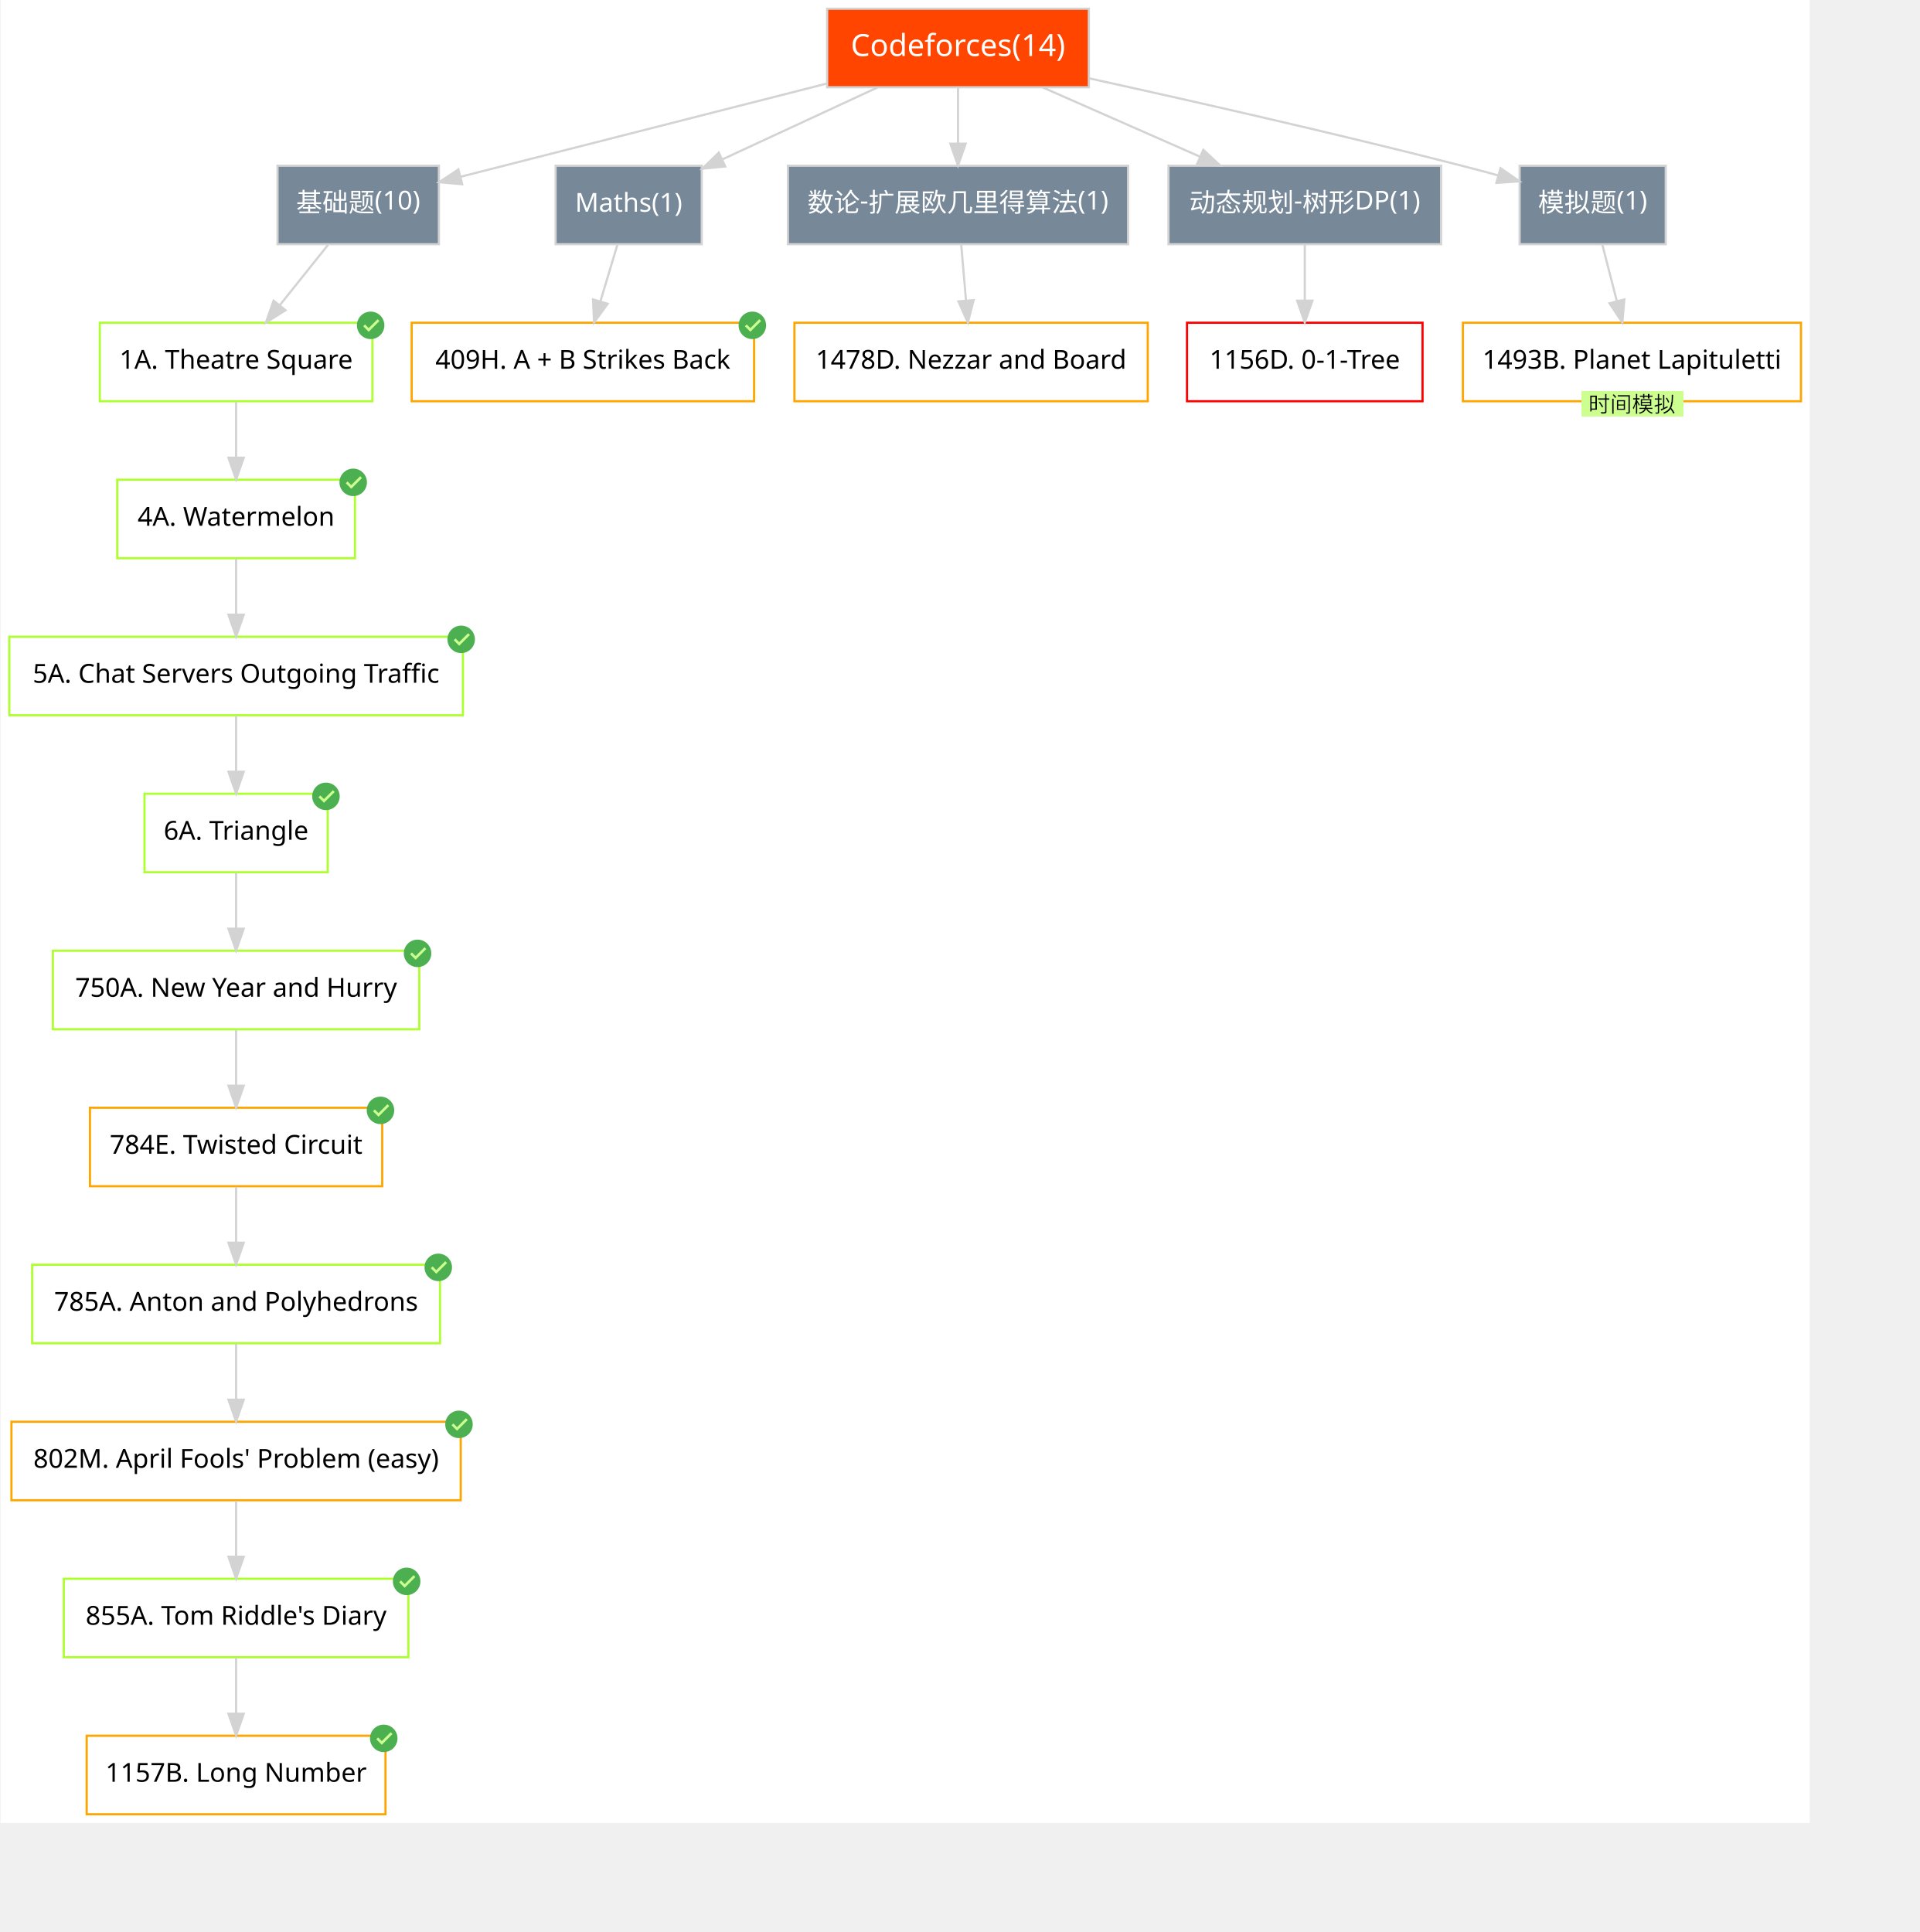
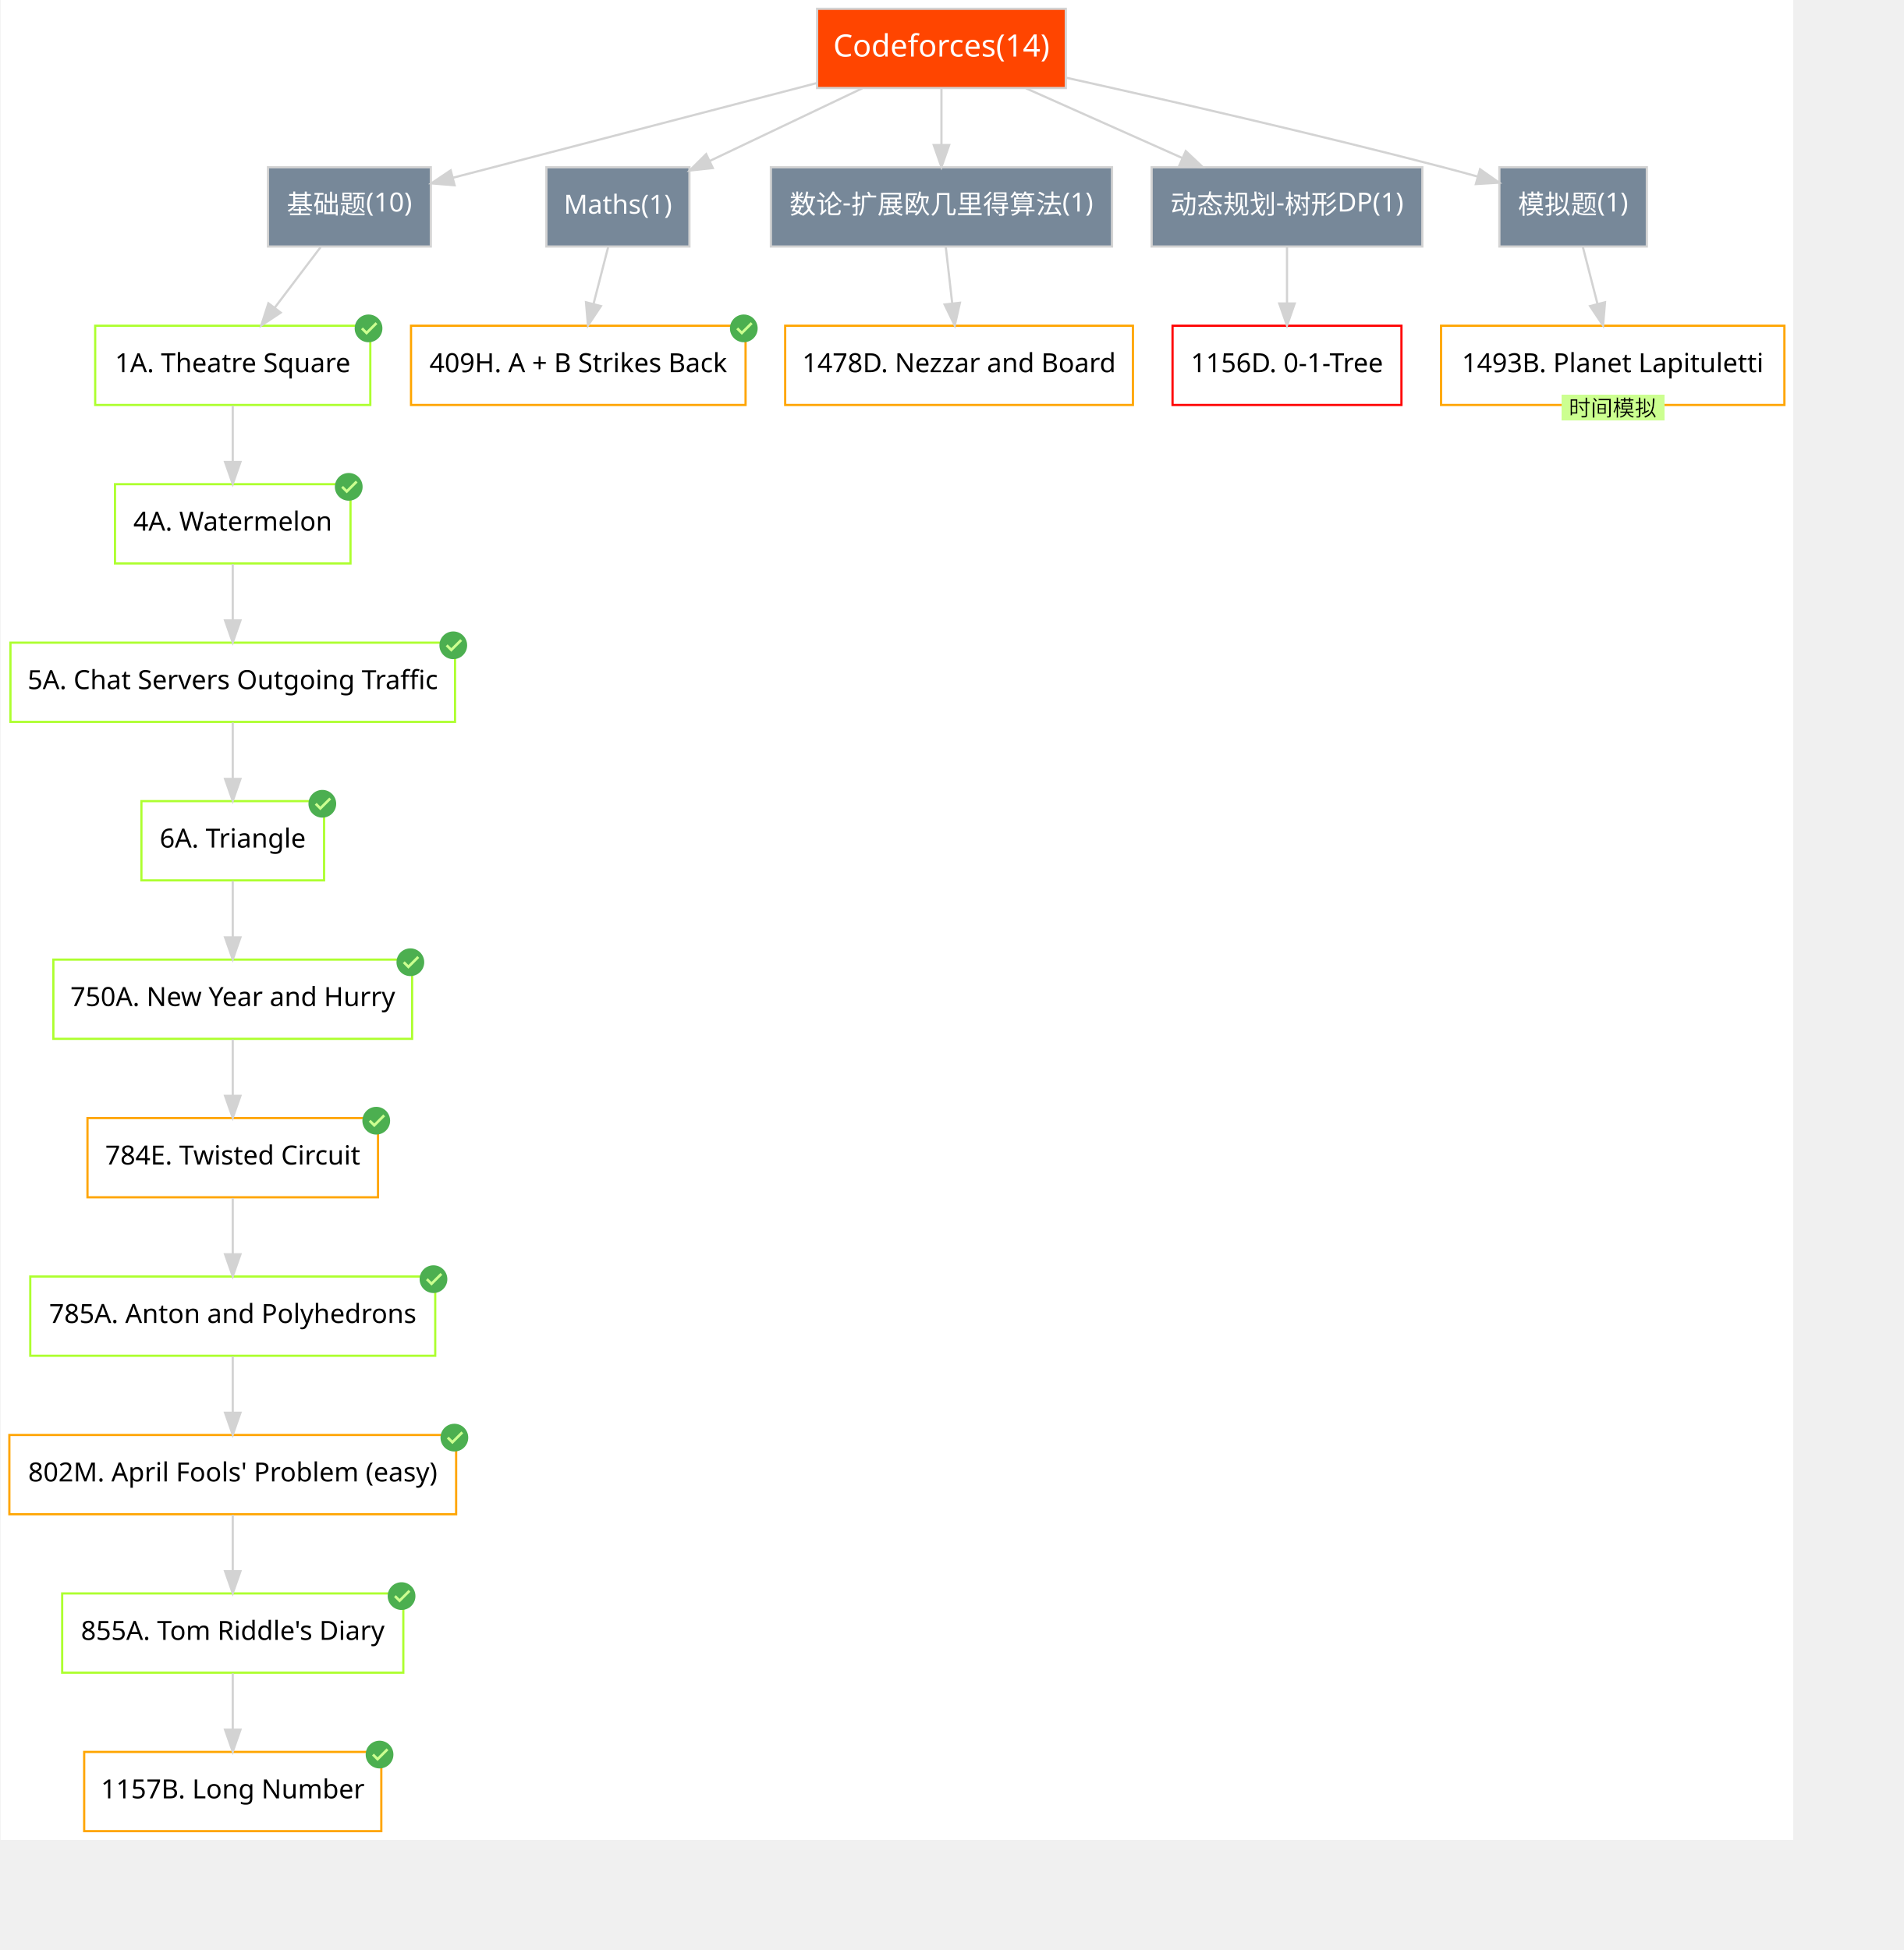
- <svg xmlns="http://www.w3.org/2000/svg" xmlns:xlink="http://www.w3.org/1999/xlink" height="886pt" viewBox="0.00 0.00 879.5 886.0" width="880pt">
+ <svg xmlns="http://www.w3.org/2000/svg" xmlns:xlink="http://www.w3.org/1999/xlink" height="886pt" viewBox="0.00 0.00 864.5 886.0" width="865pt">
  <g class="graph" id="graph0" transform="scale(1 1) rotate(0) translate(4 832)">
-     <polygon fill="white" points="-4,4 -4,-832 825.5,-832 825.5,4 -4,4" stroke="transparent" />
+     <polygon fill="white" points="-4,4 -4,-832 810.5,-832 810.5,4 -4,4" stroke="transparent" />
    <g class="node" id="node1">
      <g id="a_node1">
        <a target="_parent" xlink:href="https://codeforces.com/problemset" xlink:title="Codeforces(14)">
-           <polygon fill="orangered" points="495,-828 375,-828 375,-792 495,-792 495,-828" stroke="lightgrey" />
-           <text fill="white" font-family="Microsoft YaHei" font-size="14.00" text-anchor="middle" x="435" y="-806.3">
+           <polygon fill="orangered" points="480,-828 367,-828 367,-792 480,-792 480,-828" stroke="lightgrey" />
+           <text fill="white" font-family="Microsoft YaHei" font-size="14.00" text-anchor="middle" x="423.5" y="-806.3">
      Codeforces(14)
     </text>
        </a>
      </g>
    </g>
    <g class="node" id="node2">
-       <polygon fill="lightslategray" points="197,-756 123,-756 123,-720 197,-720 197,-756" stroke="lightgrey" />
-       <text fill="white" font-family="Microsoft YaHei" font-size="12.00" text-anchor="middle" x="160" y="-734.9">
+       <polygon fill="lightslategray" points="191.5,-756 117.5,-756 117.5,-720 191.5,-720 191.5,-756" stroke="lightgrey" />
+       <text fill="white" font-family="Microsoft YaHei" font-size="12.00" text-anchor="middle" x="154.5" y="-734.9">
    基础题(10)
   </text>
    </g>
    <g class="edge" id="edge1">
-       <path d="M374.99,-793.72C324.49,-780.87 253.28,-762.74 206.88,-750.93" fill="none" stroke="lightgrey" />
-       <polygon fill="lightgrey" points="207.64,-747.52 197.09,-748.44 205.92,-754.3 207.64,-747.52" stroke="lightgrey" />
+       <path d="M366.78,-794.24C317.67,-781.46 247.47,-763.19 201.45,-751.22" fill="none" stroke="lightgrey" />
+       <polygon fill="lightgrey" points="202.29,-747.82 191.73,-748.69 200.53,-754.59 202.29,-747.82" stroke="lightgrey" />
    </g>
    <g class="node" id="node13">
-       <polygon fill="lightslategray" points="317.5,-756 250.5,-756 250.5,-720 317.5,-720 317.5,-756" stroke="lightgrey" />
-       <text fill="white" font-family="Microsoft YaHei" font-size="12.00" text-anchor="middle" x="284" y="-734.9">
+       <polygon fill="lightslategray" points="309,-756 244,-756 244,-720 309,-720 309,-756" stroke="lightgrey" />
+       <text fill="white" font-family="Microsoft YaHei" font-size="12.00" text-anchor="middle" x="276.5" y="-734.9">
    Maths(1)
   </text>
    </g>
    <g class="edge" id="edge12">
-       <path d="M398.06,-791.88C376.59,-781.92 349.44,-769.34 327.01,-758.94" fill="none" stroke="lightgrey" />
-       <polygon fill="lightgrey" points="328.27,-755.66 317.72,-754.63 325.32,-762.01 328.27,-755.66" stroke="lightgrey" />
+       <path d="M387.54,-791.88C366.57,-781.89 340.02,-769.25 318.14,-758.83" fill="none" stroke="lightgrey" />
+       <polygon fill="lightgrey" points="319.61,-755.65 309.08,-754.51 316.6,-761.97 319.61,-755.65" stroke="lightgrey" />
    </g>
    <g class="node" id="node15">
-       <polygon fill="lightslategray" points="513,-756 357,-756 357,-720 513,-720 513,-756" stroke="lightgrey" />
-       <text fill="white" font-family="Microsoft YaHei" font-size="12.00" text-anchor="middle" x="435" y="-734.9">
+       <polygon fill="lightslategray" points="501,-756 346,-756 346,-720 501,-720 501,-756" stroke="lightgrey" />
+       <text fill="white" font-family="Microsoft YaHei" font-size="12.00" text-anchor="middle" x="423.5" y="-734.9">
    数论-扩展欧几里得算法(1)
   </text>
    </g>
    <g class="edge" id="edge14">
-       <path d="M435,-791.7C435,-783.98 435,-774.71 435,-766.11" fill="none" stroke="lightgrey" />
-       <polygon fill="lightgrey" points="438.5,-766.1 435,-756.1 431.5,-766.1 438.5,-766.1" stroke="lightgrey" />
+       <path d="M423.5,-791.7C423.5,-783.98 423.5,-774.71 423.5,-766.11" fill="none" stroke="lightgrey" />
+       <polygon fill="lightgrey" points="427,-766.1 423.5,-756.1 420,-766.1 427,-766.1" stroke="lightgrey" />
    </g>
    <g class="node" id="node17">
-       <polygon fill="lightslategray" points="656.5,-756 531.5,-756 531.5,-720 656.5,-720 656.5,-756" stroke="lightgrey" />
-       <text fill="white" font-family="Microsoft YaHei" font-size="12.00" text-anchor="middle" x="594" y="-734.9">
+       <polygon fill="lightslategray" points="642,-756 519,-756 519,-720 642,-720 642,-756" stroke="lightgrey" />
+       <text fill="white" font-family="Microsoft YaHei" font-size="12.00" text-anchor="middle" x="580.5" y="-734.9">
    动态规划-树形DP(1)
   </text>
    </g>
    <g class="edge" id="edge16">
-       <path d="M473.9,-791.88C495.63,-782.31 522.9,-770.3 545.96,-760.15" fill="none" stroke="lightgrey" />
-       <polygon fill="lightgrey" points="547.49,-763.3 555.23,-756.07 544.67,-756.89 547.49,-763.3" stroke="lightgrey" />
+       <path d="M461.91,-791.88C483.37,-782.31 510.3,-770.3 533.07,-760.15" fill="none" stroke="lightgrey" />
+       <polygon fill="lightgrey" points="534.51,-763.34 542.22,-756.07 531.66,-756.94 534.51,-763.34" stroke="lightgrey" />
    </g>
    <g class="node" id="node19">
-       <polygon fill="lightslategray" points="759.5,-756 692.5,-756 692.5,-720 759.5,-720 759.5,-756" stroke="lightgrey" />
-       <text fill="white" font-family="Microsoft YaHei" font-size="12.00" text-anchor="middle" x="726" y="-734.9">
+       <polygon fill="lightslategray" points="744,-756 677,-756 677,-720 744,-720 744,-756" stroke="lightgrey" />
+       <text fill="white" font-family="Microsoft YaHei" font-size="12.00" text-anchor="middle" x="710.5" y="-734.9">
    模拟题(1)
   </text>
    </g>
    <g class="edge" id="edge18">
-       <path d="M495.03,-796.1C541.77,-785.84 608.2,-770.81 666,-756 671.38,-754.62 677,-753.12 682.57,-751.59" fill="none" stroke="lightgrey" />
-       <polygon fill="lightgrey" points="683.75,-754.89 692.44,-748.83 681.87,-748.15 683.75,-754.89" stroke="lightgrey" />
+       <path d="M480.39,-796.64C526.64,-786.39 593.49,-771.09 651.5,-756 656.53,-754.69 661.78,-753.27 666.99,-751.81" fill="none" stroke="lightgrey" />
+       <polygon fill="lightgrey" points="668.22,-755.1 676.89,-749.01 666.31,-748.37 668.22,-755.1" stroke="lightgrey" />
    </g>
    <g class="node" id="node3">
      <g id="a_node3">
        <a target="_parent" xlink:href="https://codeforces.com/problemset/problem/1/A" xlink:title="1A. Theatre Square">
-           <polygon fill="none" points="166.5,-684 41.5,-684 41.5,-648 166.5,-648 166.5,-684" stroke="greenyellow" />
-           <text font-family="Microsoft YaHei" font-size="12.00" text-anchor="middle" x="104" y="-662.9">
+           <polygon fill="none" points="164,-684 39,-684 39,-648 164,-648 164,-684" stroke="greenyellow" />
+           <text font-family="Microsoft YaHei" font-size="12.00" text-anchor="middle" x="101.5" y="-662.9">
      1A. Theatre Square
     </text>
        </a>
      </g>
-       <g transform="translate(158.5, -690.0) scale(0.3)">
+       <g transform="translate(156.0, -690.0) scale(0.3)">
        <circle cx="24" cy="24" fill="#4caf50" r="21" />
        <polygon fill="#ccff90" points="34.6,14.6 21,28.2 15.4,22.6 12.6,25.4 21,33.8 37.4,17.4" />
      </g>
    </g>
    <g class="edge" id="edge2">
-       <path d="M146.16,-719.7C139.51,-711.39 131.42,-701.28 124.11,-692.14" fill="none" stroke="lightgrey" />
-       <polygon fill="lightgrey" points="126.66,-689.73 117.68,-684.1 121.2,-694.1 126.66,-689.73" stroke="lightgrey" />
+       <path d="M141.4,-719.7C135.11,-711.39 127.45,-701.28 120.54,-692.14" fill="none" stroke="lightgrey" />
+       <polygon fill="lightgrey" points="123.28,-689.96 114.45,-684.1 117.7,-694.19 123.28,-689.96" stroke="lightgrey" />
    </g>
    <g class="node" id="node4">
      <g id="a_node4">
        <a target="_parent" xlink:href="https://codeforces.com/problemset/problem/4/A" xlink:title="4A. Watermelon">
-           <polygon fill="none" points="158.5,-612 49.5,-612 49.5,-576 158.5,-576 158.5,-612" stroke="greenyellow" />
-           <text font-family="Microsoft YaHei" font-size="12.00" text-anchor="middle" x="104" y="-590.9">
+           <polygon fill="none" points="155,-612 48,-612 48,-576 155,-576 155,-612" stroke="greenyellow" />
+           <text font-family="Microsoft YaHei" font-size="12.00" text-anchor="middle" x="101.5" y="-590.9">
      4A. Watermelon
     </text>
        </a>
      </g>
-       <g transform="translate(150.5, -618.0) scale(0.3)">
+       <g transform="translate(147.0, -618.0) scale(0.3)">
        <circle cx="24" cy="24" fill="#4caf50" r="21" />
        <polygon fill="#ccff90" points="34.6,14.6 21,28.2 15.4,22.6 12.6,25.4 21,33.8 37.4,17.4" />
      </g>
    </g>
    <g class="edge" id="edge3">
-       <path d="M104,-647.7C104,-639.98 104,-630.71 104,-622.11" fill="none" stroke="lightgrey" />
-       <polygon fill="lightgrey" points="107.5,-622.1 104,-612.1 100.5,-622.1 107.5,-622.1" stroke="lightgrey" />
+       <path d="M101.5,-647.7C101.5,-639.98 101.5,-630.71 101.5,-622.11" fill="none" stroke="lightgrey" />
+       <polygon fill="lightgrey" points="105,-622.1 101.5,-612.1 98,-622.1 105,-622.1" stroke="lightgrey" />
    </g>
    <g class="node" id="node5">
      <g id="a_node5">
        <a target="_parent" xlink:href="https://codeforces.com/problemset/problem/5/A" xlink:title="5A. Chat Servers Outgoing Traffic">
-           <polygon fill="none" points="208,-540 0,-540 0,-504 208,-504 208,-540" stroke="greenyellow" />
-           <text font-family="Microsoft YaHei" font-size="12.00" text-anchor="middle" x="104" y="-518.9">
+           <polygon fill="none" points="202.5,-540 0.5,-540 0.5,-504 202.5,-504 202.5,-540" stroke="greenyellow" />
+           <text font-family="Microsoft YaHei" font-size="12.00" text-anchor="middle" x="101.5" y="-518.9">
      5A. Chat Servers Outgoing Traffic
     </text>
        </a>
      </g>
-       <g transform="translate(200.0, -546.0) scale(0.3)">
+       <g transform="translate(194.5, -546.0) scale(0.3)">
        <circle cx="24" cy="24" fill="#4caf50" r="21" />
        <polygon fill="#ccff90" points="34.6,14.6 21,28.2 15.4,22.6 12.6,25.4 21,33.8 37.4,17.4" />
      </g>
    </g>
    <g class="edge" id="edge4">
-       <path d="M104,-575.7C104,-567.98 104,-558.71 104,-550.11" fill="none" stroke="lightgrey" />
-       <polygon fill="lightgrey" points="107.5,-550.1 104,-540.1 100.5,-550.1 107.5,-550.1" stroke="lightgrey" />
+       <path d="M101.5,-575.7C101.5,-567.98 101.5,-558.71 101.5,-550.11" fill="none" stroke="lightgrey" />
+       <polygon fill="lightgrey" points="105,-550.1 101.5,-540.1 98,-550.1 105,-550.1" stroke="lightgrey" />
    </g>
    <g class="node" id="node6">
      <g id="a_node6">
        <a target="_parent" xlink:href="https://codeforces.com/problemset/problem/6/A" xlink:title="6A. Triangle">
-           <polygon fill="none" points="146,-468 62,-468 62,-432 146,-432 146,-468" stroke="greenyellow" />
-           <text font-family="Microsoft YaHei" font-size="12.00" text-anchor="middle" x="104" y="-446.9">
+           <polygon fill="none" points="143,-468 60,-468 60,-432 143,-432 143,-468" stroke="greenyellow" />
+           <text font-family="Microsoft YaHei" font-size="12.00" text-anchor="middle" x="101.5" y="-446.9">
      6A. Triangle
     </text>
        </a>
      </g>
-       <g transform="translate(138.0, -474.0) scale(0.3)">
+       <g transform="translate(135.0, -474.0) scale(0.3)">
        <circle cx="24" cy="24" fill="#4caf50" r="21" />
        <polygon fill="#ccff90" points="34.6,14.6 21,28.2 15.4,22.6 12.6,25.4 21,33.8 37.4,17.4" />
      </g>
    </g>
    <g class="edge" id="edge5">
-       <path d="M104,-503.7C104,-495.98 104,-486.71 104,-478.11" fill="none" stroke="lightgrey" />
-       <polygon fill="lightgrey" points="107.5,-478.1 104,-468.1 100.5,-478.1 107.5,-478.1" stroke="lightgrey" />
+       <path d="M101.5,-503.7C101.5,-495.98 101.5,-486.71 101.5,-478.11" fill="none" stroke="lightgrey" />
+       <polygon fill="lightgrey" points="105,-478.1 101.5,-468.1 98,-478.1 105,-478.1" stroke="lightgrey" />
    </g>
    <g class="node" id="node7">
      <g id="a_node7">
        <a target="_parent" xlink:href="https://codeforces.com/problemset/problem/750/A" xlink:title="750A. New Year and Hurry">
-           <polygon fill="none" points="188,-396 20,-396 20,-360 188,-360 188,-396" stroke="greenyellow" />
-           <text font-family="Microsoft YaHei" font-size="12.00" text-anchor="middle" x="104" y="-374.9">
+           <polygon fill="none" points="183,-396 20,-396 20,-360 183,-360 183,-396" stroke="greenyellow" />
+           <text font-family="Microsoft YaHei" font-size="12.00" text-anchor="middle" x="101.5" y="-374.9">
      750A. New Year and Hurry
     </text>
        </a>
      </g>
-       <g transform="translate(180.0, -402.0) scale(0.3)">
+       <g transform="translate(175.0, -402.0) scale(0.3)">
        <circle cx="24" cy="24" fill="#4caf50" r="21" />
        <polygon fill="#ccff90" points="34.6,14.6 21,28.2 15.4,22.6 12.6,25.4 21,33.8 37.4,17.4" />
      </g>
    </g>
    <g class="edge" id="edge6">
-       <path d="M104,-431.7C104,-423.98 104,-414.71 104,-406.11" fill="none" stroke="lightgrey" />
-       <polygon fill="lightgrey" points="107.5,-406.1 104,-396.1 100.5,-406.1 107.5,-406.1" stroke="lightgrey" />
+       <path d="M101.5,-431.7C101.5,-423.98 101.5,-414.71 101.5,-406.11" fill="none" stroke="lightgrey" />
+       <polygon fill="lightgrey" points="105,-406.1 101.5,-396.1 98,-406.1 105,-406.1" stroke="lightgrey" />
    </g>
    <g class="node" id="node8">
      <g id="a_node8">
        <a target="_parent" xlink:href="https://codeforces.com/problemset/problem/784/E" xlink:title="784E. Twisted Circuit">
-           <polygon fill="none" points="171,-324 37,-324 37,-288 171,-288 171,-324" stroke="orange" />
-           <text font-family="Microsoft YaHei" font-size="12.00" text-anchor="middle" x="104" y="-302.9">
+           <polygon fill="none" points="167.5,-324 35.5,-324 35.5,-288 167.5,-288 167.5,-324" stroke="orange" />
+           <text font-family="Microsoft YaHei" font-size="12.00" text-anchor="middle" x="101.5" y="-302.9">
      784E. Twisted Circuit
     </text>
        </a>
      </g>
-       <g transform="translate(163.0, -330.0) scale(0.3)">
+       <g transform="translate(159.5, -330.0) scale(0.3)">
        <circle cx="24" cy="24" fill="#4caf50" r="21" />
        <polygon fill="#ccff90" points="34.6,14.6 21,28.2 15.4,22.6 12.6,25.4 21,33.8 37.4,17.4" />
      </g>
    </g>
    <g class="edge" id="edge7">
-       <path d="M104,-359.7C104,-351.98 104,-342.71 104,-334.11" fill="none" stroke="lightgrey" />
-       <polygon fill="lightgrey" points="107.5,-334.1 104,-324.1 100.5,-334.1 107.5,-334.1" stroke="lightgrey" />
+       <path d="M101.5,-359.7C101.5,-351.98 101.5,-342.71 101.5,-334.11" fill="none" stroke="lightgrey" />
+       <polygon fill="lightgrey" points="105,-334.1 101.5,-324.1 98,-334.1 105,-334.1" stroke="lightgrey" />
    </g>
    <g class="node" id="node9">
      <g id="a_node9">
        <a target="_parent" xlink:href="https://codeforces.com/problemset/problem/785/A" xlink:title="785A. Anton and Polyhedrons">
-           <polygon fill="none" points="197.5,-252 10.5,-252 10.5,-216 197.5,-216 197.5,-252" stroke="greenyellow" />
-           <text font-family="Microsoft YaHei" font-size="12.00" text-anchor="middle" x="104" y="-230.9">
+           <polygon fill="none" points="193.5,-252 9.5,-252 9.5,-216 193.5,-216 193.5,-252" stroke="greenyellow" />
+           <text font-family="Microsoft YaHei" font-size="12.00" text-anchor="middle" x="101.5" y="-230.9">
      785A. Anton and Polyhedrons
     </text>
        </a>
      </g>
-       <g transform="translate(189.5, -258.0) scale(0.3)">
+       <g transform="translate(185.5, -258.0) scale(0.3)">
        <circle cx="24" cy="24" fill="#4caf50" r="21" />
        <polygon fill="#ccff90" points="34.6,14.6 21,28.2 15.4,22.6 12.6,25.4 21,33.8 37.4,17.4" />
      </g>
    </g>
    <g class="edge" id="edge8">
-       <path d="M104,-287.7C104,-279.98 104,-270.71 104,-262.11" fill="none" stroke="lightgrey" />
-       <polygon fill="lightgrey" points="107.5,-262.1 104,-252.1 100.5,-262.1 107.5,-262.1" stroke="lightgrey" />
+       <path d="M101.5,-287.7C101.5,-279.98 101.5,-270.71 101.5,-262.11" fill="none" stroke="lightgrey" />
+       <polygon fill="lightgrey" points="105,-262.1 101.5,-252.1 98,-262.1 105,-262.1" stroke="lightgrey" />
    </g>
    <g class="node" id="node10">
      <g id="a_node10">
        <a target="_parent" xlink:href="https://codeforces.com/problemset/problem/802/M" xlink:title="802M. April Fools' Problem (easy)">
-           <polygon fill="none" points="207,-180 1,-180 1,-144 207,-144 207,-180" stroke="orange" />
-           <text font-family="Microsoft YaHei" font-size="12.00" text-anchor="middle" x="104" y="-158.9">
+           <polygon fill="none" points="203,-180 0,-180 0,-144 203,-144 203,-180" stroke="orange" />
+           <text font-family="Microsoft YaHei" font-size="12.00" text-anchor="middle" x="101.5" y="-158.9">
      802M. April Fools' Problem (easy)
     </text>
        </a>
      </g>
-       <g transform="translate(199.0, -186.0) scale(0.3)">
+       <g transform="translate(195.0, -186.0) scale(0.3)">
        <circle cx="24" cy="24" fill="#4caf50" r="21" />
        <polygon fill="#ccff90" points="34.6,14.6 21,28.2 15.4,22.6 12.6,25.4 21,33.8 37.4,17.4" />
      </g>
    </g>
    <g class="edge" id="edge9">
-       <path d="M104,-215.7C104,-207.98 104,-198.71 104,-190.11" fill="none" stroke="lightgrey" />
-       <polygon fill="lightgrey" points="107.5,-190.1 104,-180.1 100.5,-190.1 107.5,-190.1" stroke="lightgrey" />
+       <path d="M101.5,-215.7C101.5,-207.98 101.5,-198.71 101.5,-190.11" fill="none" stroke="lightgrey" />
+       <polygon fill="lightgrey" points="105,-190.1 101.5,-180.1 98,-190.1 105,-190.1" stroke="lightgrey" />
    </g>
    <g class="node" id="node11">
      <g id="a_node11">
        <a target="_parent" xlink:href="https://codeforces.com/problemset/problem/855/A" xlink:title="855A. Tom Riddle's Diary">
-           <polygon fill="none" points="183,-108 25,-108 25,-72 183,-72 183,-108" stroke="greenyellow" />
-           <text font-family="Microsoft YaHei" font-size="12.00" text-anchor="middle" x="104" y="-86.9">
+           <polygon fill="none" points="179,-108 24,-108 24,-72 179,-72 179,-108" stroke="greenyellow" />
+           <text font-family="Microsoft YaHei" font-size="12.00" text-anchor="middle" x="101.5" y="-86.9">
      855A. Tom Riddle's Diary
     </text>
        </a>
      </g>
-       <g transform="translate(175.0, -114.0) scale(0.3)">
+       <g transform="translate(171.0, -114.0) scale(0.3)">
        <circle cx="24" cy="24" fill="#4caf50" r="21" />
        <polygon fill="#ccff90" points="34.6,14.6 21,28.2 15.4,22.6 12.6,25.4 21,33.8 37.4,17.4" />
      </g>
    </g>
    <g class="edge" id="edge10">
-       <path d="M104,-143.7C104,-135.98 104,-126.71 104,-118.11" fill="none" stroke="lightgrey" />
-       <polygon fill="lightgrey" points="107.5,-118.1 104,-108.1 100.5,-118.1 107.5,-118.1" stroke="lightgrey" />
+       <path d="M101.5,-143.7C101.5,-135.98 101.5,-126.71 101.5,-118.11" fill="none" stroke="lightgrey" />
+       <polygon fill="lightgrey" points="105,-118.1 101.5,-108.1 98,-118.1 105,-118.1" stroke="lightgrey" />
    </g>
    <g class="node" id="node12">
      <g id="a_node12">
        <a target="_parent" xlink:href="https://codeforces.com/problemset/problem/1157/B" xlink:title="1157B. Long Number">
-           <polygon fill="none" points="172.5,-36 35.5,-36 35.5,0 172.5,0 172.5,-36" stroke="orange" />
-           <text font-family="Microsoft YaHei" font-size="12.00" text-anchor="middle" x="104" y="-14.9">
+           <polygon fill="none" points="169,-36 34,-36 34,0 169,0 169,-36" stroke="orange" />
+           <text font-family="Microsoft YaHei" font-size="12.00" text-anchor="middle" x="101.5" y="-14.9">
      1157B. Long Number
     </text>
        </a>
      </g>
-       <g transform="translate(164.5, -42.0) scale(0.3)">
+       <g transform="translate(161.0, -42.0) scale(0.3)">
        <circle cx="24" cy="24" fill="#4caf50" r="21" />
        <polygon fill="#ccff90" points="34.6,14.6 21,28.2 15.4,22.6 12.6,25.4 21,33.8 37.4,17.4" />
      </g>
    </g>
    <g class="edge" id="edge11">
-       <path d="M104,-71.7C104,-63.98 104,-54.71 104,-46.11" fill="none" stroke="lightgrey" />
-       <polygon fill="lightgrey" points="107.5,-46.1 104,-36.1 100.5,-46.1 107.5,-46.1" stroke="lightgrey" />
+       <path d="M101.5,-71.7C101.5,-63.98 101.5,-54.71 101.5,-46.11" fill="none" stroke="lightgrey" />
+       <polygon fill="lightgrey" points="105,-46.1 101.5,-36.1 98,-46.1 105,-46.1" stroke="lightgrey" />
    </g>
    <g class="node" id="node14">
      <g id="a_node14">
        <a target="_parent" xlink:href="https://codeforces.com/problemset/problem/409/H" xlink:title="409H. A + B Strikes Back">
-           <polygon fill="none" points="341.5,-684 184.5,-684 184.5,-648 341.5,-648 341.5,-684" stroke="orange" />
-           <text font-family="Microsoft YaHei" font-size="12.00" text-anchor="middle" x="263" y="-662.9">
+           <polygon fill="none" points="334.5,-684 182.5,-684 182.5,-648 334.5,-648 334.5,-684" stroke="orange" />
+           <text font-family="Microsoft YaHei" font-size="12.00" text-anchor="middle" x="258.5" y="-662.9">
      409H. A + B Strikes Back
     </text>
        </a>
      </g>
-       <g transform="translate(333.5, -690.0) scale(0.3)">
+       <g transform="translate(326.5, -690.0) scale(0.3)">
        <circle cx="24" cy="24" fill="#4caf50" r="21" />
        <polygon fill="#ccff90" points="34.6,14.6 21,28.2 15.4,22.6 12.6,25.4 21,33.8 37.4,17.4" />
      </g>
    </g>
    <g class="edge" id="edge13">
-       <path d="M278.81,-719.7C276.47,-711.9 273.65,-702.51 271.05,-693.83" fill="none" stroke="lightgrey" />
-       <polygon fill="lightgrey" points="274.36,-692.68 268.13,-684.1 267.65,-694.69 274.36,-692.68" stroke="lightgrey" />
+       <path d="M272.05,-719.7C270.05,-711.9 267.63,-702.51 265.4,-693.83" fill="none" stroke="lightgrey" />
+       <polygon fill="lightgrey" points="268.78,-692.92 262.9,-684.1 262,-694.66 268.78,-692.92" stroke="lightgrey" />
    </g>
    <g class="node" id="node16">
      <g id="a_node16">
        <a target="_parent" xlink:href="https://codeforces.com/problemset/problem/1477/A" xlink:title="1478D. Nezzar and Board">
-           <polygon fill="none" points="522,-684 360,-684 360,-648 522,-648 522,-684" stroke="orange" />
-           <text font-family="Microsoft YaHei" font-size="12.00" text-anchor="middle" x="441" y="-662.9">
+           <polygon fill="none" points="510.5,-684 352.5,-684 352.5,-648 510.5,-648 510.5,-684" stroke="orange" />
+           <text font-family="Microsoft YaHei" font-size="12.00" text-anchor="middle" x="431.5" y="-662.9">
      1478D. Nezzar and Board
     </text>
        </a>
      </g>
    </g>
    <g class="edge" id="edge15">
-       <path d="M436.48,-719.7C437.14,-711.98 437.94,-702.71 438.68,-694.11" fill="none" stroke="lightgrey" />
-       <polygon fill="lightgrey" points="442.17,-694.37 439.53,-684.1 435.19,-693.77 442.17,-694.37" stroke="lightgrey" />
+       <path d="M425.48,-719.7C426.36,-711.98 427.42,-702.71 428.4,-694.11" fill="none" stroke="lightgrey" />
+       <polygon fill="lightgrey" points="431.89,-694.44 429.55,-684.1 424.93,-693.64 431.89,-694.44" stroke="lightgrey" />
    </g>
    <g class="node" id="node18">
      <g id="a_node18">
        <a target="_parent" xlink:href="https://codeforces.com/problemset/problem/1156/D" xlink:title="1156D. 0-1-Tree">
-           <polygon fill="none" points="648,-684 540,-684 540,-648 648,-648 648,-684" stroke="red" />
-           <text font-family="Microsoft YaHei" font-size="12.00" text-anchor="middle" x="594" y="-662.9">
+           <polygon fill="none" points="632.5,-684 528.5,-684 528.5,-648 632.5,-648 632.5,-684" stroke="red" />
+           <text font-family="Microsoft YaHei" font-size="12.00" text-anchor="middle" x="580.5" y="-662.9">
      1156D. 0-1-Tree
     </text>
        </a>
      </g>
    </g>
    <g class="edge" id="edge17">
-       <path d="M594,-719.7C594,-711.98 594,-702.71 594,-694.11" fill="none" stroke="lightgrey" />
-       <polygon fill="lightgrey" points="597.5,-694.1 594,-684.1 590.5,-694.1 597.5,-694.1" stroke="lightgrey" />
+       <path d="M580.5,-719.7C580.5,-711.98 580.5,-702.71 580.5,-694.11" fill="none" stroke="lightgrey" />
+       <polygon fill="lightgrey" points="584,-694.1 580.5,-684.1 577,-694.1 584,-694.1" stroke="lightgrey" />
    </g>
    <g class="node" id="node20">
      <g id="a_node20">
        <a target="_parent" xlink:href="https://codeforces.com/problemset/problem/1493/B" xlink:title="1493B. Planet Lapituletti">
-           <polygon fill="none" points="821.5,-684 666.5,-684 666.5,-648 821.5,-648 821.5,-684" stroke="orange" />
-           <text font-family="Microsoft YaHei" font-size="12.00" text-anchor="middle" x="744" y="-662.9">
+           <polygon fill="none" points="806.5,-684 650.5,-684 650.5,-648 806.5,-648 806.5,-684" stroke="orange" />
+           <text font-family="Microsoft YaHei" font-size="12.00" text-anchor="middle" x="728.5" y="-662.9">
      1493B. Planet Lapituletti
     </text>
        </a>
      </g>
    </g>
    <g class="edge" id="edge19">
-       <path d="M730.45,-719.7C732.45,-711.9 734.87,-702.51 737.1,-693.83" fill="none" stroke="lightgrey" />
-       <polygon fill="lightgrey" points="740.5,-694.66 739.6,-684.1 733.72,-692.92 740.5,-694.66" stroke="lightgrey" />
+       <path d="M714.95,-719.7C716.95,-711.9 719.37,-702.51 721.6,-693.83" fill="none" stroke="lightgrey" />
+       <polygon fill="lightgrey" points="725,-694.66 724.1,-684.1 718.22,-692.92 725,-694.66" stroke="lightgrey" />
    </g>
    <g class="key">
      <defs>
        <filter height="1.2" id="solid" width="1.2" x="-0.1" y="-0.1">
          <feFlood flood-color="#ccff90" result="bg" />
          <feMerge>
            <feMergeNode in="bg" />
            <feMergeNode in="SourceGraphic" />
          </feMerge>
        </filter>
      </defs>
-       <text filter="url(#solid)" font-family="Microsoft YaHei" font-size="10.00" text-anchor="middle" x="744.0" y="-643.0">
+       <text filter="url(#solid)" font-family="Microsoft YaHei" font-size="10.00" text-anchor="middle" x="728.5" y="-643.0">
    时间模拟
   </text>
    </g>
  </g>
</svg>
